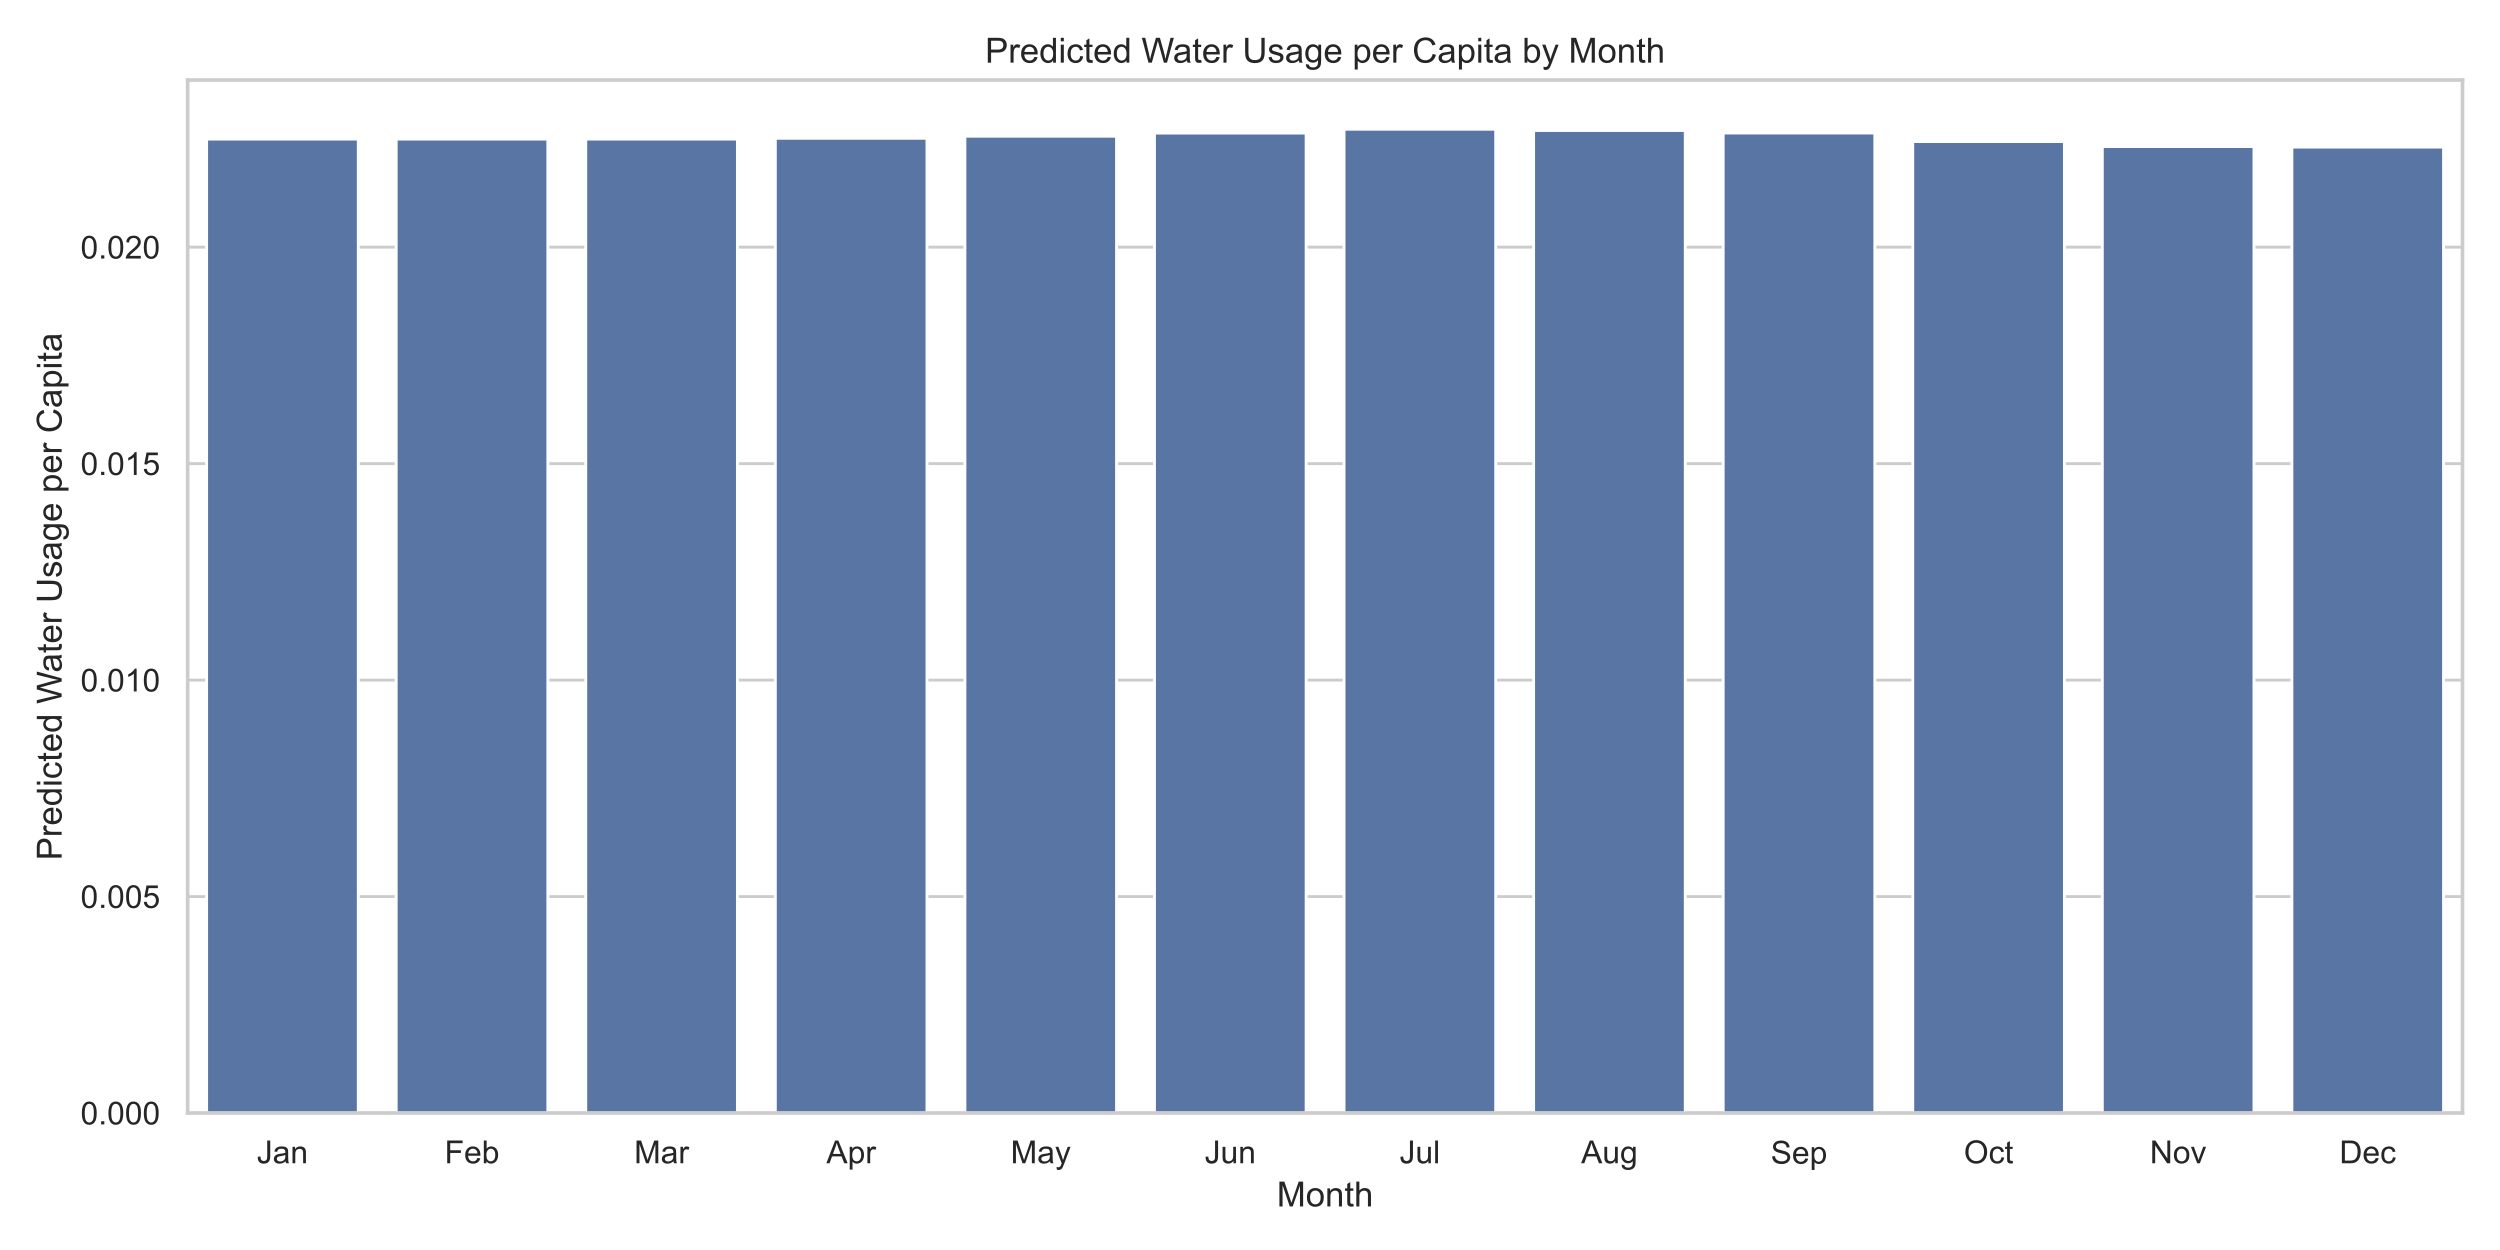
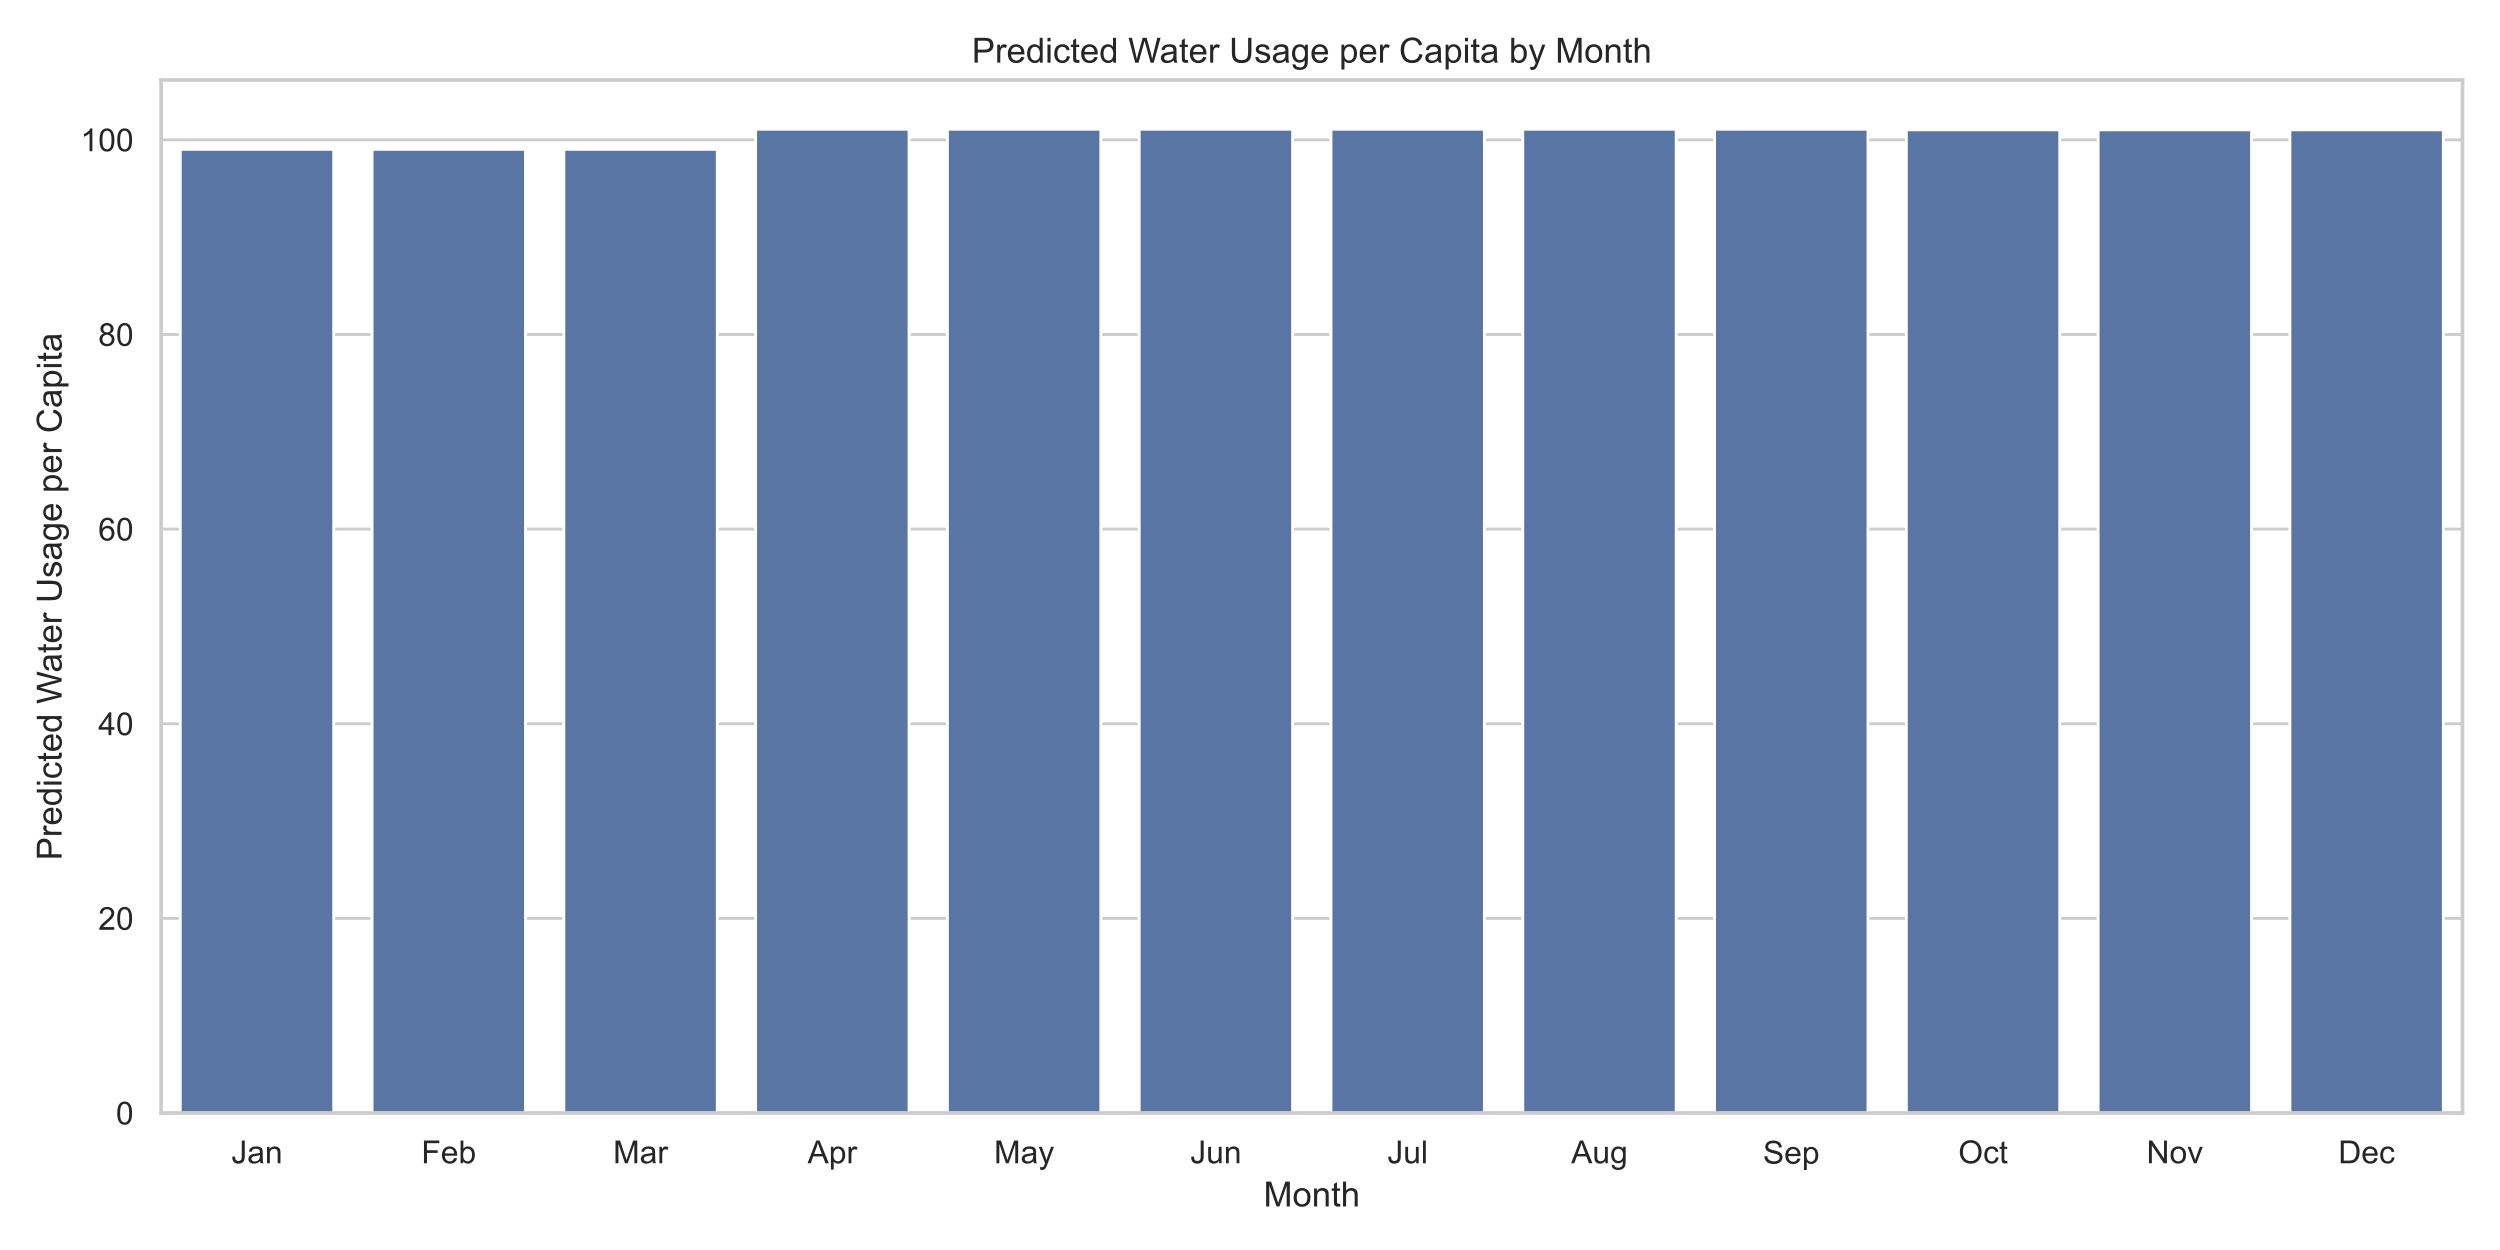
<svg xmlns="http://www.w3.org/2000/svg" xmlns:xlink="http://www.w3.org/1999/xlink" width="864pt" height="432pt" viewBox="0 0 864 432" version="1.1">
  <defs>
    <style type="text/css">*{stroke-linejoin: round; stroke-linecap: butt}</style>
  </defs>
  <g id="figure_1">
    <g id="patch_1">
      <path d="M 0 432  L 864 432  L 864 0  L 0 0  z " style="fill: #ffffff" />
    </g>
    <g id="axes_1">
      <g id="patch_2">
-         <path d="M 64.856 384.66  L 851.04 384.66  L 851.04 27.656  L 64.856 27.656  z " style="fill: #ffffff" />
+         <path d="M 55.676 384.66  L 851.04 384.66  L 851.04 27.656  L 55.676 27.656  z " style="fill: #ffffff" />
      </g>
      <g id="matplotlib.axis_1">
        <g id="xtick_1">
          <g id="text_1">
-             <g style="fill: #262626" transform="translate(88.74688 402.0336) scale(0.11 -0.11)">
+             <g style="fill: #262626" transform="translate(79.94938 402.0336) scale(0.11 -0.11)">
              <defs>
                <path id="ArialMT-4a" d="M 184 1300  L 731 1375  Q 753 850 928 656  Q 1103 463 1413 463  Q 1641 463 1806 567  Q 1972 672 2034 851  Q 2097 1031 2097 1425  L 2097 4581  L 2703 4581  L 2703 1459  Q 2703 884 2564 568  Q 2425 253 2123 87  Q 1822 -78 1416 -78  Q 813 -78 492 269  Q 172 616 184 1300  z " transform="scale(0.015625)" />
                <path id="ArialMT-61" d="M 2588 409  Q 2275 144 1986 34  Q 1697 -75 1366 -75  Q 819 -75 525 192  Q 231 459 231 875  Q 231 1119 342 1320  Q 453 1522 633 1644  Q 813 1766 1038 1828  Q 1203 1872 1538 1913  Q 2219 1994 2541 2106  Q 2544 2222 2544 2253  Q 2544 2597 2384 2738  Q 2169 2928 1744 2928  Q 1347 2928 1158 2789  Q 969 2650 878 2297  L 328 2372  Q 403 2725 575 2942  Q 747 3159 1072 3276  Q 1397 3394 1825 3394  Q 2250 3394 2515 3294  Q 2781 3194 2906 3042  Q 3031 2891 3081 2659  Q 3109 2516 3109 2141  L 3109 1391  Q 3109 606 3145 398  Q 3181 191 3288 0  L 2700 0  Q 2613 175 2588 409  z M 2541 1666  Q 2234 1541 1622 1453  Q 1275 1403 1131 1340  Q 988 1278 909 1158  Q 831 1038 831 891  Q 831 666 1001 516  Q 1172 366 1500 366  Q 1825 366 2078 508  Q 2331 650 2450 897  Q 2541 1088 2541 1459  L 2541 1666  z " transform="scale(0.015625)" />
                <path id="ArialMT-6e" d="M 422 0  L 422 3319  L 928 3319  L 928 2847  Q 1294 3394 1984 3394  Q 2284 3394 2536 3286  Q 2788 3178 2913 3003  Q 3038 2828 3088 2588  Q 3119 2431 3119 2041  L 3119 0  L 2556 0  L 2556 2019  Q 2556 2363 2490 2533  Q 2425 2703 2258 2804  Q 2091 2906 1866 2906  Q 1506 2906 1245 2678  Q 984 2450 984 1813  L 984 0  L 422 0  z " transform="scale(0.015625)" />
              </defs>
              <use xlink:href="#ArialMT-4a" />
              <use xlink:href="#ArialMT-61" x="50" />
              <use xlink:href="#ArialMT-6e" x="105.615" />
            </g>
          </g>
        </g>
        <g id="xtick_2">
          <g id="text_2">
-             <g style="fill: #262626" transform="translate(153.6529 402.0336) scale(0.11 -0.11)">
+             <g style="fill: #262626" transform="translate(145.6204 402.0336) scale(0.11 -0.11)">
              <defs>
                <path id="ArialMT-46" d="M 525 0  L 525 4581  L 3616 4581  L 3616 4041  L 1131 4041  L 1131 2622  L 3281 2622  L 3281 2081  L 1131 2081  L 1131 0  L 525 0  z " transform="scale(0.015625)" />
                <path id="ArialMT-65" d="M 2694 1069  L 3275 997  Q 3138 488 2766 206  Q 2394 -75 1816 -75  Q 1088 -75 661 373  Q 234 822 234 1631  Q 234 2469 665 2931  Q 1097 3394 1784 3394  Q 2450 3394 2872 2941  Q 3294 2488 3294 1666  Q 3294 1616 3291 1516  L 816 1516  Q 847 969 1125 678  Q 1403 388 1819 388  Q 2128 388 2347 550  Q 2566 713 2694 1069  z M 847 1978  L 2700 1978  Q 2663 2397 2488 2606  Q 2219 2931 1791 2931  Q 1403 2931 1139 2672  Q 875 2413 847 1978  z " transform="scale(0.015625)" />
                <path id="ArialMT-62" d="M 941 0  L 419 0  L 419 4581  L 981 4581  L 981 2947  Q 1338 3394 1891 3394  Q 2197 3394 2470 3270  Q 2744 3147 2920 2923  Q 3097 2700 3197 2384  Q 3297 2069 3297 1709  Q 3297 856 2875 390  Q 2453 -75 1863 -75  Q 1275 -75 941 416  L 941 0  z M 934 1684  Q 934 1088 1097 822  Q 1363 388 1816 388  Q 2184 388 2453 708  Q 2722 1028 2722 1663  Q 2722 2313 2464 2622  Q 2206 2931 1841 2931  Q 1472 2931 1203 2611  Q 934 2291 934 1684  z " transform="scale(0.015625)" />
              </defs>
              <use xlink:href="#ArialMT-46" />
              <use xlink:href="#ArialMT-65" x="61.084" />
              <use xlink:href="#ArialMT-62" x="116.699" />
            </g>
          </g>
        </g>
        <g id="xtick_3">
          <g id="text_3">
-             <g style="fill: #262626" transform="translate(219.1734 402.0336) scale(0.11 -0.11)">
+             <g style="fill: #262626" transform="translate(211.9059 402.0336) scale(0.11 -0.11)">
              <defs>
                <path id="ArialMT-4d" d="M 475 0  L 475 4581  L 1388 4581  L 2472 1338  Q 2622 884 2691 659  Q 2769 909 2934 1394  L 4031 4581  L 4847 4581  L 4847 0  L 4263 0  L 4263 3834  L 2931 0  L 2384 0  L 1059 3900  L 1059 0  L 475 0  z " transform="scale(0.015625)" />
                <path id="ArialMT-72" d="M 416 0  L 416 3319  L 922 3319  L 922 2816  Q 1116 3169 1280 3281  Q 1444 3394 1641 3394  Q 1925 3394 2219 3213  L 2025 2691  Q 1819 2813 1613 2813  Q 1428 2813 1281 2702  Q 1134 2591 1072 2394  Q 978 2094 978 1738  L 978 0  L 416 0  z " transform="scale(0.015625)" />
              </defs>
              <use xlink:href="#ArialMT-4d" />
              <use xlink:href="#ArialMT-61" x="83.301" />
              <use xlink:href="#ArialMT-72" x="138.916" />
            </g>
          </g>
        </g>
        <g id="xtick_4">
          <g id="text_4">
-             <g style="fill: #262626" transform="translate(285.6013 402.0336) scale(0.11 -0.11)">
+             <g style="fill: #262626" transform="translate(279.0988 402.0336) scale(0.11 -0.11)">
              <defs>
                <path id="ArialMT-41" d="M -9 0  L 1750 4581  L 2403 4581  L 4278 0  L 3588 0  L 3053 1388  L 1138 1388  L 634 0  L -9 0  z M 1313 1881  L 2866 1881  L 2388 3150  Q 2169 3728 2063 4100  Q 1975 3659 1816 3225  L 1313 1881  z " transform="scale(0.015625)" />
                <path id="ArialMT-70" d="M 422 -1272  L 422 3319  L 934 3319  L 934 2888  Q 1116 3141 1344 3267  Q 1572 3394 1897 3394  Q 2322 3394 2647 3175  Q 2972 2956 3137 2557  Q 3303 2159 3303 1684  Q 3303 1175 3120 767  Q 2938 359 2589 142  Q 2241 -75 1856 -75  Q 1575 -75 1351 44  Q 1128 163 984 344  L 984 -1272  L 422 -1272  z M 931 1641  Q 931 1000 1190 694  Q 1450 388 1819 388  Q 2194 388 2461 705  Q 2728 1022 2728 1688  Q 2728 2322 2467 2637  Q 2206 2953 1844 2953  Q 1484 2953 1207 2617  Q 931 2281 931 1641  z " transform="scale(0.015625)" />
              </defs>
              <use xlink:href="#ArialMT-41" />
              <use xlink:href="#ArialMT-70" x="66.699" />
              <use xlink:href="#ArialMT-72" x="122.314" />
            </g>
          </g>
        </g>
        <g id="xtick_5">
          <g id="text_5">
-             <g style="fill: #262626" transform="translate(349.2853 402.0336) scale(0.11 -0.11)">
+             <g style="fill: #262626" transform="translate(343.5478 402.0336) scale(0.11 -0.11)">
              <defs>
                <path id="ArialMT-79" d="M 397 -1278  L 334 -750  Q 519 -800 656 -800  Q 844 -800 956 -737  Q 1069 -675 1141 -563  Q 1194 -478 1313 -144  Q 1328 -97 1363 -6  L 103 3319  L 709 3319  L 1400 1397  Q 1534 1031 1641 628  Q 1738 1016 1872 1384  L 2581 3319  L 3144 3319  L 1881 -56  Q 1678 -603 1566 -809  Q 1416 -1088 1222 -1217  Q 1028 -1347 759 -1347  Q 597 -1347 397 -1278  z " transform="scale(0.015625)" />
              </defs>
              <use xlink:href="#ArialMT-4d" />
              <use xlink:href="#ArialMT-61" x="83.301" />
              <use xlink:href="#ArialMT-79" x="138.916" />
            </g>
          </g>
        </g>
        <g id="xtick_6">
          <g id="text_6">
-             <g style="fill: #262626" transform="translate(416.3234 402.0336) scale(0.11 -0.11)">
+             <g style="fill: #262626" transform="translate(411.3509 402.0336) scale(0.11 -0.11)">
              <defs>
                <path id="ArialMT-75" d="M 2597 0  L 2597 488  Q 2209 -75 1544 -75  Q 1250 -75 995 37  Q 741 150 617 320  Q 494 491 444 738  Q 409 903 409 1263  L 409 3319  L 972 3319  L 972 1478  Q 972 1038 1006 884  Q 1059 663 1231 536  Q 1403 409 1656 409  Q 1909 409 2131 539  Q 2353 669 2445 892  Q 2538 1116 2538 1541  L 2538 3319  L 3100 3319  L 3100 0  L 2597 0  z " transform="scale(0.015625)" />
              </defs>
              <use xlink:href="#ArialMT-4a" />
              <use xlink:href="#ArialMT-75" x="50" />
              <use xlink:href="#ArialMT-6e" x="105.615" />
            </g>
          </g>
        </g>
        <g id="xtick_7">
          <g id="text_7">
-             <g style="fill: #262626" transform="translate(483.6752 402.0336) scale(0.11 -0.11)">
+             <g style="fill: #262626" transform="translate(479.4677 402.0336) scale(0.11 -0.11)">
              <defs>
                <path id="ArialMT-6c" d="M 409 0  L 409 4581  L 972 4581  L 972 0  L 409 0  z " transform="scale(0.015625)" />
              </defs>
              <use xlink:href="#ArialMT-4a" />
              <use xlink:href="#ArialMT-75" x="50" />
              <use xlink:href="#ArialMT-6c" x="105.615" />
            </g>
          </g>
        </g>
        <g id="xtick_8">
          <g id="text_8">
-             <g style="fill: #262626" transform="translate(546.4354 402.0336) scale(0.11 -0.11)">
+             <g style="fill: #262626" transform="translate(542.9929 402.0336) scale(0.11 -0.11)">
              <defs>
                <path id="ArialMT-67" d="M 319 -275  L 866 -356  Q 900 -609 1056 -725  Q 1266 -881 1628 -881  Q 2019 -881 2231 -725  Q 2444 -569 2519 -288  Q 2563 -116 2559 434  Q 2191 0 1641 0  Q 956 0 581 494  Q 206 988 206 1678  Q 206 2153 378 2554  Q 550 2956 876 3175  Q 1203 3394 1644 3394  Q 2231 3394 2613 2919  L 2613 3319  L 3131 3319  L 3131 450  Q 3131 -325 2973 -648  Q 2816 -972 2473 -1159  Q 2131 -1347 1631 -1347  Q 1038 -1347 672 -1080  Q 306 -813 319 -275  z M 784 1719  Q 784 1066 1043 766  Q 1303 466 1694 466  Q 2081 466 2343 764  Q 2606 1063 2606 1700  Q 2606 2309 2336 2618  Q 2066 2928 1684 2928  Q 1309 2928 1046 2623  Q 784 2319 784 1719  z " transform="scale(0.015625)" />
              </defs>
              <use xlink:href="#ArialMT-41" />
              <use xlink:href="#ArialMT-75" x="66.699" />
              <use xlink:href="#ArialMT-67" x="122.314" />
            </g>
          </g>
        </g>
        <g id="xtick_9">
          <g id="text_9">
-             <g style="fill: #262626" transform="translate(611.9507 402.1677) scale(0.11 -0.11)">
+             <g style="fill: #262626" transform="translate(609.2732 402.1677) scale(0.11 -0.11)">
              <defs>
                <path id="ArialMT-53" d="M 288 1472  L 859 1522  Q 900 1178 1048 958  Q 1197 738 1509 602  Q 1822 466 2213 466  Q 2559 466 2825 569  Q 3091 672 3220 851  Q 3350 1031 3350 1244  Q 3350 1459 3225 1620  Q 3100 1781 2813 1891  Q 2628 1963 1997 2114  Q 1366 2266 1113 2400  Q 784 2572 623 2826  Q 463 3081 463 3397  Q 463 3744 659 4045  Q 856 4347 1234 4503  Q 1613 4659 2075 4659  Q 2584 4659 2973 4495  Q 3363 4331 3572 4012  Q 3781 3694 3797 3291  L 3216 3247  Q 3169 3681 2898 3903  Q 2628 4125 2100 4125  Q 1550 4125 1298 3923  Q 1047 3722 1047 3438  Q 1047 3191 1225 3031  Q 1400 2872 2139 2705  Q 2878 2538 3153 2413  Q 3553 2228 3743 1945  Q 3934 1663 3934 1294  Q 3934 928 3725 604  Q 3516 281 3123 101  Q 2731 -78 2241 -78  Q 1619 -78 1198 103  Q 778 284 539 648  Q 300 1013 288 1472  z " transform="scale(0.015625)" />
              </defs>
              <use xlink:href="#ArialMT-53" />
              <use xlink:href="#ArialMT-65" x="66.699" />
              <use xlink:href="#ArialMT-70" x="122.314" />
            </g>
          </g>
        </g>
        <g id="xtick_10">
          <g id="text_10">
-             <g style="fill: #262626" transform="translate(678.6958 402.0336) scale(0.11 -0.11)">
+             <g style="fill: #262626" transform="translate(676.7833 402.0336) scale(0.11 -0.11)">
              <defs>
                <path id="ArialMT-4f" d="M 309 2231  Q 309 3372 921 4017  Q 1534 4663 2503 4663  Q 3138 4663 3647 4359  Q 4156 4056 4423 3514  Q 4691 2972 4691 2284  Q 4691 1588 4409 1038  Q 4128 488 3612 205  Q 3097 -78 2500 -78  Q 1853 -78 1343 234  Q 834 547 571 1087  Q 309 1628 309 2231  z M 934 2222  Q 934 1394 1379 917  Q 1825 441 2497 441  Q 3181 441 3623 922  Q 4066 1403 4066 2288  Q 4066 2847 3877 3264  Q 3688 3681 3323 3911  Q 2959 4141 2506 4141  Q 1863 4141 1398 3698  Q 934 3256 934 2222  z " transform="scale(0.015625)" />
                <path id="ArialMT-63" d="M 2588 1216  L 3141 1144  Q 3050 572 2676 248  Q 2303 -75 1759 -75  Q 1078 -75 664 370  Q 250 816 250 1647  Q 250 2184 428 2587  Q 606 2991 970 3192  Q 1334 3394 1763 3394  Q 2303 3394 2647 3120  Q 2991 2847 3088 2344  L 2541 2259  Q 2463 2594 2264 2762  Q 2066 2931 1784 2931  Q 1359 2931 1093 2626  Q 828 2322 828 1663  Q 828 994 1084 691  Q 1341 388 1753 388  Q 2084 388 2306 591  Q 2528 794 2588 1216  z " transform="scale(0.015625)" />
                <path id="ArialMT-74" d="M 1650 503  L 1731 6  Q 1494 -44 1306 -44  Q 1000 -44 831 53  Q 663 150 594 308  Q 525 466 525 972  L 525 2881  L 113 2881  L 113 3319  L 525 3319  L 525 4141  L 1084 4478  L 1084 3319  L 1650 3319  L 1650 2881  L 1084 2881  L 1084 941  Q 1084 700 1114 631  Q 1144 563 1211 522  Q 1278 481 1403 481  Q 1497 481 1650 503  z " transform="scale(0.015625)" />
              </defs>
              <use xlink:href="#ArialMT-4f" />
              <use xlink:href="#ArialMT-63" x="77.783" />
              <use xlink:href="#ArialMT-74" x="127.783" />
            </g>
          </g>
        </g>
        <g id="xtick_11">
          <g id="text_11">
-             <g style="fill: #262626" transform="translate(742.9865 402.0336) scale(0.11 -0.11)">
+             <g style="fill: #262626" transform="translate(741.839 402.0336) scale(0.11 -0.11)">
              <defs>
                <path id="ArialMT-4e" d="M 488 0  L 488 4581  L 1109 4581  L 3516 984  L 3516 4581  L 4097 4581  L 4097 0  L 3475 0  L 1069 3600  L 1069 0  L 488 0  z " transform="scale(0.015625)" />
                <path id="ArialMT-6f" d="M 213 1659  Q 213 2581 725 3025  Q 1153 3394 1769 3394  Q 2453 3394 2887 2945  Q 3322 2497 3322 1706  Q 3322 1066 3130 698  Q 2938 331 2570 128  Q 2203 -75 1769 -75  Q 1072 -75 642 372  Q 213 819 213 1659  z M 791 1659  Q 791 1022 1069 705  Q 1347 388 1769 388  Q 2188 388 2466 706  Q 2744 1025 2744 1678  Q 2744 2294 2464 2611  Q 2184 2928 1769 2928  Q 1347 2928 1069 2612  Q 791 2297 791 1659  z " transform="scale(0.015625)" />
                <path id="ArialMT-76" d="M 1344 0  L 81 3319  L 675 3319  L 1388 1331  Q 1503 1009 1600 663  Q 1675 925 1809 1294  L 2547 3319  L 3125 3319  L 1869 0  L 1344 0  z " transform="scale(0.015625)" />
              </defs>
              <use xlink:href="#ArialMT-4e" />
              <use xlink:href="#ArialMT-6f" x="72.217" />
              <use xlink:href="#ArialMT-76" x="127.832" />
            </g>
          </g>
        </g>
        <g id="xtick_12">
          <g id="text_12">
-             <g style="fill: #262626" transform="translate(808.5018 402.0336) scale(0.11 -0.11)">
+             <g style="fill: #262626" transform="translate(808.1193 402.0336) scale(0.11 -0.11)">
              <defs>
                <path id="ArialMT-44" d="M 494 0  L 494 4581  L 2072 4581  Q 2606 4581 2888 4516  Q 3281 4425 3559 4188  Q 3922 3881 4101 3404  Q 4281 2928 4281 2316  Q 4281 1794 4159 1391  Q 4038 988 3847 723  Q 3656 459 3429 307  Q 3203 156 2883 78  Q 2563 0 2147 0  L 494 0  z M 1100 541  L 2078 541  Q 2531 541 2789 625  Q 3047 709 3200 863  Q 3416 1078 3536 1442  Q 3656 1806 3656 2325  Q 3656 3044 3420 3430  Q 3184 3816 2847 3947  Q 2603 4041 2063 4041  L 1100 4041  L 1100 541  z " transform="scale(0.015625)" />
              </defs>
              <use xlink:href="#ArialMT-44" />
              <use xlink:href="#ArialMT-65" x="72.217" />
              <use xlink:href="#ArialMT-63" x="127.832" />
            </g>
          </g>
        </g>
        <g id="text_13">
-           <g style="fill: #262626" transform="translate(441.2738 416.9433) scale(0.12 -0.12)">
+           <g style="fill: #262626" transform="translate(436.6837 416.9433) scale(0.12 -0.12)">
            <defs>
              <path id="ArialMT-68" d="M 422 0  L 422 4581  L 984 4581  L 984 2938  Q 1378 3394 1978 3394  Q 2347 3394 2619 3248  Q 2891 3103 3008 2847  Q 3125 2591 3125 2103  L 3125 0  L 2563 0  L 2563 2103  Q 2563 2525 2380 2717  Q 2197 2909 1863 2909  Q 1613 2909 1392 2779  Q 1172 2650 1078 2428  Q 984 2206 984 1816  L 984 0  L 422 0  z " transform="scale(0.015625)" />
            </defs>
            <use xlink:href="#ArialMT-4d" />
            <use xlink:href="#ArialMT-6f" x="83.301" />
            <use xlink:href="#ArialMT-6e" x="138.916" />
            <use xlink:href="#ArialMT-74" x="194.531" />
            <use xlink:href="#ArialMT-68" x="222.314" />
          </g>
        </g>
      </g>
      <g id="matplotlib.axis_2">
        <g id="ytick_1">
          <g id="line2d_1">
-             <path d="M 64.856 384.66  L 851.04 384.66  " clip-path="url(#p61a63dcf85)" style="fill: none; stroke: #cccccc; stroke-linecap: round" />
+             <path d="M 55.676 384.66  L 851.04 384.66  " clip-path="url(#p3246410614)" style="fill: none; stroke: #cccccc; stroke-linecap: round" />
          </g>
          <g id="text_14">
-             <g style="fill: #262626" transform="translate(27.83219 388.5968) scale(0.11 -0.11)">
+             <g style="fill: #262626" transform="translate(40.05922 388.5968) scale(0.11 -0.11)">
              <defs>
                <path id="ArialMT-30" d="M 266 2259  Q 266 3072 433 3567  Q 600 4063 929 4331  Q 1259 4600 1759 4600  Q 2128 4600 2406 4451  Q 2684 4303 2865 4023  Q 3047 3744 3150 3342  Q 3253 2941 3253 2259  Q 3253 1453 3087 958  Q 2922 463 2592 192  Q 2263 -78 1759 -78  Q 1097 -78 719 397  Q 266 969 266 2259  z M 844 2259  Q 844 1131 1108 757  Q 1372 384 1759 384  Q 2147 384 2411 759  Q 2675 1134 2675 2259  Q 2675 3391 2411 3762  Q 2147 4134 1753 4134  Q 1366 4134 1134 3806  Q 844 3388 844 2259  z " transform="scale(0.015625)" />
-                 <path id="ArialMT-2e" d="M 581 0  L 581 641  L 1222 641  L 1222 0  L 581 0  z " transform="scale(0.015625)" />
              </defs>
              <use xlink:href="#ArialMT-30" />
-               <use xlink:href="#ArialMT-2e" x="55.615" />
-               <use xlink:href="#ArialMT-30" x="83.398" />
-               <use xlink:href="#ArialMT-30" x="139.014" />
-               <use xlink:href="#ArialMT-30" x="194.629" />
            </g>
          </g>
        </g>
        <g id="ytick_2">
          <g id="line2d_2">
-             <path d="M 64.856 309.848  L 851.04 309.848  " clip-path="url(#p61a63dcf85)" style="fill: none; stroke: #cccccc; stroke-linecap: round" />
+             <path d="M 55.676 317.394  L 851.04 317.394  " clip-path="url(#p3246410614)" style="fill: none; stroke: #cccccc; stroke-linecap: round" />
          </g>
          <g id="text_15">
-             <g style="fill: #262626" transform="translate(27.83219 313.7851) scale(0.11 -0.11)">
-               <defs>
-                 <path id="ArialMT-35" d="M 266 1200  L 856 1250  Q 922 819 1161 601  Q 1400 384 1738 384  Q 2144 384 2425 690  Q 2706 997 2706 1503  Q 2706 1984 2436 2262  Q 2166 2541 1728 2541  Q 1456 2541 1237 2417  Q 1019 2294 894 2097  L 366 2166  L 809 4519  L 3088 4519  L 3088 3981  L 1259 3981  L 1013 2750  Q 1425 3038 1878 3038  Q 2478 3038 2890 2622  Q 3303 2206 3303 1553  Q 3303 931 2941 478  Q 2500 -78 1738 -78  Q 1113 -78 717 272  Q 322 622 266 1200  z " transform="scale(0.015625)" />
-               </defs>
-               <use xlink:href="#ArialMT-30" />
-               <use xlink:href="#ArialMT-2e" x="55.615" />
-               <use xlink:href="#ArialMT-30" x="83.398" />
-               <use xlink:href="#ArialMT-30" x="139.014" />
-               <use xlink:href="#ArialMT-35" x="194.629" />
+             <g style="fill: #262626" transform="translate(33.94219 321.3312) scale(0.11 -0.11)">
+               <defs>
+                 <path id="ArialMT-32" d="M 3222 541  L 3222 0  L 194 0  Q 188 203 259 391  Q 375 700 629 1000  Q 884 1300 1366 1694  Q 2113 2306 2375 2664  Q 2638 3022 2638 3341  Q 2638 3675 2398 3904  Q 2159 4134 1775 4134  Q 1369 4134 1125 3890  Q 881 3647 878 3216  L 300 3275  Q 359 3922 746 4261  Q 1134 4600 1788 4600  Q 2447 4600 2831 4234  Q 3216 3869 3216 3328  Q 3216 3053 3103 2787  Q 2991 2522 2730 2228  Q 2469 1934 1863 1422  Q 1356 997 1212 845  Q 1069 694 975 541  L 3222 541  z " transform="scale(0.015625)" />
+               </defs>
+               <use xlink:href="#ArialMT-32" />
+               <use xlink:href="#ArialMT-30" x="55.615" />
            </g>
          </g>
        </g>
        <g id="ytick_3">
          <g id="line2d_3">
-             <path d="M 64.856 235.037  L 851.04 235.037  " clip-path="url(#p61a63dcf85)" style="fill: none; stroke: #cccccc; stroke-linecap: round" />
+             <path d="M 55.676 250.129  L 851.04 250.129  " clip-path="url(#p3246410614)" style="fill: none; stroke: #cccccc; stroke-linecap: round" />
          </g>
          <g id="text_16">
-             <g style="fill: #262626" transform="translate(27.83219 238.9733) scale(0.11 -0.11)">
-               <defs>
-                 <path id="ArialMT-31" d="M 2384 0  L 1822 0  L 1822 3584  Q 1619 3391 1289 3197  Q 959 3003 697 2906  L 697 3450  Q 1169 3672 1522 3987  Q 1875 4303 2022 4600  L 2384 4600  L 2384 0  z " transform="scale(0.015625)" />
-               </defs>
-               <use xlink:href="#ArialMT-30" />
-               <use xlink:href="#ArialMT-2e" x="55.615" />
-               <use xlink:href="#ArialMT-30" x="83.398" />
-               <use xlink:href="#ArialMT-31" x="139.014" />
-               <use xlink:href="#ArialMT-30" x="194.629" />
+             <g style="fill: #262626" transform="translate(33.94219 254.0656) scale(0.11 -0.11)">
+               <defs>
+                 <path id="ArialMT-34" d="M 2069 0  L 2069 1097  L 81 1097  L 81 1613  L 2172 4581  L 2631 4581  L 2631 1613  L 3250 1613  L 3250 1097  L 2631 1097  L 2631 0  L 2069 0  z M 2069 1613  L 2069 3678  L 634 1613  L 2069 1613  z " transform="scale(0.015625)" />
+               </defs>
+               <use xlink:href="#ArialMT-34" />
+               <use xlink:href="#ArialMT-30" x="55.615" />
            </g>
          </g>
        </g>
        <g id="ytick_4">
          <g id="line2d_4">
-             <path d="M 64.856 160.225  L 851.04 160.225  " clip-path="url(#p61a63dcf85)" style="fill: none; stroke: #cccccc; stroke-linecap: round" />
+             <path d="M 55.676 182.863  L 851.04 182.863  " clip-path="url(#p3246410614)" style="fill: none; stroke: #cccccc; stroke-linecap: round" />
          </g>
          <g id="text_17">
-             <g style="fill: #262626" transform="translate(27.83219 164.1616) scale(0.11 -0.11)">
-               <use xlink:href="#ArialMT-30" />
-               <use xlink:href="#ArialMT-2e" x="55.615" />
-               <use xlink:href="#ArialMT-30" x="83.398" />
-               <use xlink:href="#ArialMT-31" x="139.014" />
-               <use xlink:href="#ArialMT-35" x="194.629" />
+             <g style="fill: #262626" transform="translate(33.94219 186.8001) scale(0.11 -0.11)">
+               <defs>
+                 <path id="ArialMT-36" d="M 3184 3459  L 2625 3416  Q 2550 3747 2413 3897  Q 2184 4138 1850 4138  Q 1581 4138 1378 3988  Q 1113 3794 959 3422  Q 806 3050 800 2363  Q 1003 2672 1297 2822  Q 1591 2972 1913 2972  Q 2475 2972 2870 2558  Q 3266 2144 3266 1488  Q 3266 1056 3080 686  Q 2894 316 2569 119  Q 2244 -78 1831 -78  Q 1128 -78 684 439  Q 241 956 241 2144  Q 241 3472 731 4075  Q 1159 4600 1884 4600  Q 2425 4600 2770 4297  Q 3116 3994 3184 3459  z M 888 1484  Q 888 1194 1011 928  Q 1134 663 1356 523  Q 1578 384 1822 384  Q 2178 384 2434 671  Q 2691 959 2691 1453  Q 2691 1928 2437 2201  Q 2184 2475 1800 2475  Q 1419 2475 1153 2201  Q 888 1928 888 1484  z " transform="scale(0.015625)" />
+               </defs>
+               <use xlink:href="#ArialMT-36" />
+               <use xlink:href="#ArialMT-30" x="55.615" />
            </g>
          </g>
        </g>
        <g id="ytick_5">
          <g id="line2d_5">
-             <path d="M 64.856 85.413  L 851.04 85.413  " clip-path="url(#p61a63dcf85)" style="fill: none; stroke: #cccccc; stroke-linecap: round" />
+             <path d="M 55.676 115.598  L 851.04 115.598  " clip-path="url(#p3246410614)" style="fill: none; stroke: #cccccc; stroke-linecap: round" />
          </g>
          <g id="text_18">
-             <g style="fill: #262626" transform="translate(27.83219 89.3499) scale(0.11 -0.11)">
-               <defs>
-                 <path id="ArialMT-32" d="M 3222 541  L 3222 0  L 194 0  Q 188 203 259 391  Q 375 700 629 1000  Q 884 1300 1366 1694  Q 2113 2306 2375 2664  Q 2638 3022 2638 3341  Q 2638 3675 2398 3904  Q 2159 4134 1775 4134  Q 1369 4134 1125 3890  Q 881 3647 878 3216  L 300 3275  Q 359 3922 746 4261  Q 1134 4600 1788 4600  Q 2447 4600 2831 4234  Q 3216 3869 3216 3328  Q 3216 3053 3103 2787  Q 2991 2522 2730 2228  Q 2469 1934 1863 1422  Q 1356 997 1212 845  Q 1069 694 975 541  L 3222 541  z " transform="scale(0.015625)" />
-               </defs>
-               <use xlink:href="#ArialMT-30" />
-               <use xlink:href="#ArialMT-2e" x="55.615" />
-               <use xlink:href="#ArialMT-30" x="83.398" />
-               <use xlink:href="#ArialMT-32" x="139.014" />
-               <use xlink:href="#ArialMT-30" x="194.629" />
-             </g>
-           </g>
-         </g>
-         <g id="text_19">
-           <g style="fill: #262626" transform="translate(21.30656 297.3047) rotate(-90) scale(0.12 -0.12)">
+             <g style="fill: #262626" transform="translate(33.94219 119.5345) scale(0.11 -0.11)">
+               <defs>
+                 <path id="ArialMT-38" d="M 1131 2484  Q 781 2613 612 2850  Q 444 3088 444 3419  Q 444 3919 803 4259  Q 1163 4600 1759 4600  Q 2359 4600 2725 4251  Q 3091 3903 3091 3403  Q 3091 3084 2923 2848  Q 2756 2613 2416 2484  Q 2838 2347 3058 2040  Q 3278 1734 3278 1309  Q 3278 722 2862 322  Q 2447 -78 1769 -78  Q 1091 -78 675 323  Q 259 725 259 1325  Q 259 1772 486 2073  Q 713 2375 1131 2484  z M 1019 3438  Q 1019 3113 1228 2906  Q 1438 2700 1772 2700  Q 2097 2700 2305 2904  Q 2513 3109 2513 3406  Q 2513 3716 2298 3927  Q 2084 4138 1766 4138  Q 1444 4138 1231 3931  Q 1019 3725 1019 3438  z M 838 1322  Q 838 1081 952 856  Q 1066 631 1291 507  Q 1516 384 1775 384  Q 2178 384 2440 643  Q 2703 903 2703 1303  Q 2703 1709 2433 1975  Q 2163 2241 1756 2241  Q 1359 2241 1098 1978  Q 838 1716 838 1322  z " transform="scale(0.015625)" />
+               </defs>
+               <use xlink:href="#ArialMT-38" />
+               <use xlink:href="#ArialMT-30" x="55.615" />
+             </g>
+           </g>
+         </g>
+         <g id="ytick_6">
+           <g id="line2d_6">
+             <path d="M 55.676 48.332  L 851.04 48.332  " clip-path="url(#p3246410614)" style="fill: none; stroke: #cccccc; stroke-linecap: round" />
+           </g>
+           <g id="text_19">
+             <g style="fill: #262626" transform="translate(27.82516 52.2689) scale(0.11 -0.11)">
+               <defs>
+                 <path id="ArialMT-31" d="M 2384 0  L 1822 0  L 1822 3584  Q 1619 3391 1289 3197  Q 959 3003 697 2906  L 697 3450  Q 1169 3672 1522 3987  Q 1875 4303 2022 4600  L 2384 4600  L 2384 0  z " transform="scale(0.015625)" />
+               </defs>
+               <use xlink:href="#ArialMT-31" />
+               <use xlink:href="#ArialMT-30" x="55.615" />
+               <use xlink:href="#ArialMT-30" x="111.23" />
+             </g>
+           </g>
+         </g>
+         <g id="text_20">
+           <g style="fill: #262626" transform="translate(21.29953 297.3047) rotate(-90) scale(0.12 -0.12)">
            <defs>
              <path id="ArialMT-50" d="M 494 0  L 494 4581  L 2222 4581  Q 2678 4581 2919 4538  Q 3256 4481 3484 4323  Q 3713 4166 3852 3881  Q 3991 3597 3991 3256  Q 3991 2672 3619 2267  Q 3247 1863 2275 1863  L 1100 1863  L 1100 0  L 494 0  z M 1100 2403  L 2284 2403  Q 2872 2403 3119 2622  Q 3366 2841 3366 3238  Q 3366 3525 3220 3729  Q 3075 3934 2838 4000  Q 2684 4041 2272 4041  L 1100 4041  L 1100 2403  z " transform="scale(0.015625)" />
              <path id="ArialMT-64" d="M 2575 0  L 2575 419  Q 2259 -75 1647 -75  Q 1250 -75 917 144  Q 584 363 401 755  Q 219 1147 219 1656  Q 219 2153 384 2558  Q 550 2963 881 3178  Q 1213 3394 1622 3394  Q 1922 3394 2156 3267  Q 2391 3141 2538 2938  L 2538 4581  L 3097 4581  L 3097 0  L 2575 0  z M 797 1656  Q 797 1019 1065 703  Q 1334 388 1700 388  Q 2069 388 2326 689  Q 2584 991 2584 1609  Q 2584 2291 2321 2609  Q 2059 2928 1675 2928  Q 1300 2928 1048 2622  Q 797 2316 797 1656  z " transform="scale(0.015625)" />
              <path id="ArialMT-69" d="M 425 3934  L 425 4581  L 988 4581  L 988 3934  L 425 3934  z M 425 0  L 425 3319  L 988 3319  L 988 0  L 425 0  z " transform="scale(0.015625)" />
              <path id="ArialMT-20" transform="scale(0.015625)" />
              <path id="ArialMT-57" d="M 1294 0  L 78 4581  L 700 4581  L 1397 1578  Q 1509 1106 1591 641  Q 1766 1375 1797 1488  L 2669 4581  L 3400 4581  L 4056 2263  Q 4303 1400 4413 641  Q 4500 1075 4641 1638  L 5359 4581  L 5969 4581  L 4713 0  L 4128 0  L 3163 3491  Q 3041 3928 3019 4028  Q 2947 3713 2884 3491  L 1913 0  L 1294 0  z " transform="scale(0.015625)" />
              <path id="ArialMT-55" d="M 3500 4581  L 4106 4581  L 4106 1934  Q 4106 1244 3950 837  Q 3794 431 3386 176  Q 2978 -78 2316 -78  Q 1672 -78 1262 144  Q 853 366 678 786  Q 503 1206 503 1934  L 503 4581  L 1109 4581  L 1109 1938  Q 1109 1341 1220 1058  Q 1331 775 1601 622  Q 1872 469 2263 469  Q 2931 469 3215 772  Q 3500 1075 3500 1938  L 3500 4581  z " transform="scale(0.015625)" />
              <path id="ArialMT-73" d="M 197 991  L 753 1078  Q 800 744 1014 566  Q 1228 388 1613 388  Q 2000 388 2187 545  Q 2375 703 2375 916  Q 2375 1106 2209 1216  Q 2094 1291 1634 1406  Q 1016 1563 777 1677  Q 538 1791 414 1992  Q 291 2194 291 2438  Q 291 2659 392 2848  Q 494 3038 669 3163  Q 800 3259 1026 3326  Q 1253 3394 1513 3394  Q 1903 3394 2198 3281  Q 2494 3169 2634 2976  Q 2775 2784 2828 2463  L 2278 2388  Q 2241 2644 2061 2787  Q 1881 2931 1553 2931  Q 1166 2931 1000 2803  Q 834 2675 834 2503  Q 834 2394 903 2306  Q 972 2216 1119 2156  Q 1203 2125 1616 2013  Q 2213 1853 2448 1751  Q 2684 1650 2818 1456  Q 2953 1263 2953 975  Q 2953 694 2789 445  Q 2625 197 2315 61  Q 2006 -75 1616 -75  Q 969 -75 630 194  Q 291 463 197 991  z " transform="scale(0.015625)" />
              <path id="ArialMT-43" d="M 3763 1606  L 4369 1453  Q 4178 706 3683 314  Q 3188 -78 2472 -78  Q 1731 -78 1267 223  Q 803 525 561 1097  Q 319 1669 319 2325  Q 319 3041 592 3573  Q 866 4106 1370 4382  Q 1875 4659 2481 4659  Q 3169 4659 3637 4309  Q 4106 3959 4291 3325  L 3694 3184  Q 3534 3684 3231 3912  Q 2928 4141 2469 4141  Q 1941 4141 1586 3887  Q 1231 3634 1087 3207  Q 944 2781 944 2328  Q 944 1744 1114 1308  Q 1284 872 1643 656  Q 2003 441 2422 441  Q 2931 441 3284 734  Q 3638 1028 3763 1606  z " transform="scale(0.015625)" />
            </defs>
            <use xlink:href="#ArialMT-50" />
            <use xlink:href="#ArialMT-72" x="66.699" />
            <use xlink:href="#ArialMT-65" x="100" />
            <use xlink:href="#ArialMT-64" x="155.615" />
            <use xlink:href="#ArialMT-69" x="211.23" />
            <use xlink:href="#ArialMT-63" x="233.447" />
            <use xlink:href="#ArialMT-74" x="283.447" />
            <use xlink:href="#ArialMT-65" x="311.23" />
            <use xlink:href="#ArialMT-64" x="366.846" />
            <use xlink:href="#ArialMT-20" x="422.461" />
            <use xlink:href="#ArialMT-57" x="450.244" />
            <use xlink:href="#ArialMT-61" x="540.879" />
            <use xlink:href="#ArialMT-74" x="596.494" />
            <use xlink:href="#ArialMT-65" x="624.277" />
            <use xlink:href="#ArialMT-72" x="679.893" />
            <use xlink:href="#ArialMT-20" x="713.193" />
            <use xlink:href="#ArialMT-55" x="740.977" />
            <use xlink:href="#ArialMT-73" x="813.193" />
            <use xlink:href="#ArialMT-61" x="863.193" />
            <use xlink:href="#ArialMT-67" x="918.809" />
            <use xlink:href="#ArialMT-65" x="974.424" />
            <use xlink:href="#ArialMT-20" x="1030.039" />
            <use xlink:href="#ArialMT-70" x="1057.822" />
            <use xlink:href="#ArialMT-65" x="1113.438" />
            <use xlink:href="#ArialMT-72" x="1169.053" />
            <use xlink:href="#ArialMT-20" x="1202.354" />
            <use xlink:href="#ArialMT-43" x="1230.137" />
            <use xlink:href="#ArialMT-61" x="1302.354" />
            <use xlink:href="#ArialMT-70" x="1357.969" />
            <use xlink:href="#ArialMT-69" x="1413.584" />
            <use xlink:href="#ArialMT-74" x="1435.801" />
            <use xlink:href="#ArialMT-61" x="1463.584" />
          </g>
        </g>
      </g>
      <g id="patch_3">
-         <path d="M 71.408 384.66  L 123.82 384.66  L 123.82 48.062  L 71.408 48.062  z " clip-path="url(#p61a63dcf85)" style="fill: #5875a4; stroke: #ffffff; stroke-linejoin: miter" />
+         <path d="M 62.304 384.66  L 115.329 384.66  L 115.329 51.619  L 62.304 51.619  z " clip-path="url(#p3246410614)" style="fill: #5875a4; stroke: #ffffff; stroke-linejoin: miter" />
      </g>
      <g id="patch_4">
-         <path d="M 136.923 384.66  L 189.335 384.66  L 189.335 48.062  L 136.923 48.062  z " clip-path="url(#p61a63dcf85)" style="fill: #5875a4; stroke: #ffffff; stroke-linejoin: miter" />
+         <path d="M 128.585 384.66  L 181.609 384.66  L 181.609 51.619  L 128.585 51.619  z " clip-path="url(#p3246410614)" style="fill: #5875a4; stroke: #ffffff; stroke-linejoin: miter" />
      </g>
      <g id="patch_5">
-         <path d="M 202.438 384.66  L 254.851 384.66  L 254.851 48.062  L 202.438 48.062  z " clip-path="url(#p61a63dcf85)" style="fill: #5875a4; stroke: #ffffff; stroke-linejoin: miter" />
+         <path d="M 194.865 384.66  L 247.889 384.66  L 247.889 51.619  L 194.865 51.619  z " clip-path="url(#p3246410614)" style="fill: #5875a4; stroke: #ffffff; stroke-linejoin: miter" />
      </g>
      <g id="patch_6">
-         <path d="M 267.954 384.66  L 320.366 384.66  L 320.366 47.801  L 267.954 47.801  z " clip-path="url(#p61a63dcf85)" style="fill: #5875a4; stroke: #ffffff; stroke-linejoin: miter" />
+         <path d="M 261.145 384.66  L 314.169 384.66  L 314.169 44.658  L 261.145 44.658  z " clip-path="url(#p3246410614)" style="fill: #5875a4; stroke: #ffffff; stroke-linejoin: miter" />
      </g>
      <g id="patch_7">
-         <path d="M 333.469 384.66  L 385.881 384.66  L 385.881 47.081  L 333.469 47.081  z " clip-path="url(#p61a63dcf85)" style="fill: #5875a4; stroke: #ffffff; stroke-linejoin: miter" />
+         <path d="M 327.426 384.66  L 380.45 384.66  L 380.45 44.657  L 327.426 44.657  z " clip-path="url(#p3246410614)" style="fill: #5875a4; stroke: #ffffff; stroke-linejoin: miter" />
      </g>
      <g id="patch_8">
-         <path d="M 398.984 384.66  L 451.397 384.66  L 451.397 45.984  L 398.984 45.984  z " clip-path="url(#p61a63dcf85)" style="fill: #5875a4; stroke: #ffffff; stroke-linejoin: miter" />
+         <path d="M 393.706 384.66  L 446.73 384.66  L 446.73 44.657  L 393.706 44.657  z " clip-path="url(#p3246410614)" style="fill: #5875a4; stroke: #ffffff; stroke-linejoin: miter" />
      </g>
      <g id="patch_9">
-         <path d="M 464.5 384.66  L 516.912 384.66  L 516.912 44.656  L 464.5 44.656  z " clip-path="url(#p61a63dcf85)" style="fill: #5875a4; stroke: #ffffff; stroke-linejoin: miter" />
+         <path d="M 459.986 384.66  L 513.01 384.66  L 513.01 44.657  L 459.986 44.657  z " clip-path="url(#p3246410614)" style="fill: #5875a4; stroke: #ffffff; stroke-linejoin: miter" />
      </g>
      <g id="patch_10">
-         <path d="M 530.015 384.66  L 582.427 384.66  L 582.427 45.09  L 530.015 45.09  z " clip-path="url(#p61a63dcf85)" style="fill: #5875a4; stroke: #ffffff; stroke-linejoin: miter" />
+         <path d="M 526.266 384.66  L 579.291 384.66  L 579.291 44.656  L 526.266 44.656  z " clip-path="url(#p3246410614)" style="fill: #5875a4; stroke: #ffffff; stroke-linejoin: miter" />
      </g>
      <g id="patch_11">
-         <path d="M 595.53 384.66  L 647.943 384.66  L 647.943 45.973  L 595.53 45.973  z " clip-path="url(#p61a63dcf85)" style="fill: #5875a4; stroke: #ffffff; stroke-linejoin: miter" />
+         <path d="M 592.547 384.66  L 645.571 384.66  L 645.571 44.656  L 592.547 44.656  z " clip-path="url(#p3246410614)" style="fill: #5875a4; stroke: #ffffff; stroke-linejoin: miter" />
      </g>
      <g id="patch_12">
-         <path d="M 661.046 384.66  L 713.458 384.66  L 713.458 48.931  L 661.046 48.931  z " clip-path="url(#p61a63dcf85)" style="fill: #5875a4; stroke: #ffffff; stroke-linejoin: miter" />
+         <path d="M 658.827 384.66  L 711.851 384.66  L 711.851 44.86  L 658.827 44.86  z " clip-path="url(#p3246410614)" style="fill: #5875a4; stroke: #ffffff; stroke-linejoin: miter" />
      </g>
      <g id="patch_13">
-         <path d="M 726.561 384.66  L 778.973 384.66  L 778.973 50.647  L 726.561 50.647  z " clip-path="url(#p61a63dcf85)" style="fill: #5875a4; stroke: #ffffff; stroke-linejoin: miter" />
+         <path d="M 725.107 384.66  L 778.132 384.66  L 778.132 44.86  L 725.107 44.86  z " clip-path="url(#p3246410614)" style="fill: #5875a4; stroke: #ffffff; stroke-linejoin: miter" />
      </g>
      <g id="patch_14">
-         <path d="M 792.076 384.66  L 844.488 384.66  L 844.488 50.828  L 792.076 50.828  z " clip-path="url(#p61a63dcf85)" style="fill: #5875a4; stroke: #ffffff; stroke-linejoin: miter" />
-       </g>
-       <g id="line2d_6">
-         <path clip-path="url(#p61a63dcf85)" style="fill: none; stroke: #424242; stroke-width: 2.25; stroke-linecap: round" />
+         <path d="M 791.388 384.66  L 844.412 384.66  L 844.412 44.86  L 791.388 44.86  z " clip-path="url(#p3246410614)" style="fill: #5875a4; stroke: #ffffff; stroke-linejoin: miter" />
      </g>
      <g id="line2d_7">
-         <path clip-path="url(#p61a63dcf85)" style="fill: none; stroke: #424242; stroke-width: 2.25; stroke-linecap: round" />
+         <path clip-path="url(#p3246410614)" style="fill: none; stroke: #424242; stroke-width: 2.25; stroke-linecap: round" />
      </g>
      <g id="line2d_8">
-         <path clip-path="url(#p61a63dcf85)" style="fill: none; stroke: #424242; stroke-width: 2.25; stroke-linecap: round" />
+         <path clip-path="url(#p3246410614)" style="fill: none; stroke: #424242; stroke-width: 2.25; stroke-linecap: round" />
      </g>
      <g id="line2d_9">
-         <path clip-path="url(#p61a63dcf85)" style="fill: none; stroke: #424242; stroke-width: 2.25; stroke-linecap: round" />
+         <path clip-path="url(#p3246410614)" style="fill: none; stroke: #424242; stroke-width: 2.25; stroke-linecap: round" />
      </g>
      <g id="line2d_10">
-         <path clip-path="url(#p61a63dcf85)" style="fill: none; stroke: #424242; stroke-width: 2.25; stroke-linecap: round" />
+         <path clip-path="url(#p3246410614)" style="fill: none; stroke: #424242; stroke-width: 2.25; stroke-linecap: round" />
      </g>
      <g id="line2d_11">
-         <path clip-path="url(#p61a63dcf85)" style="fill: none; stroke: #424242; stroke-width: 2.25; stroke-linecap: round" />
+         <path clip-path="url(#p3246410614)" style="fill: none; stroke: #424242; stroke-width: 2.25; stroke-linecap: round" />
      </g>
      <g id="line2d_12">
-         <path clip-path="url(#p61a63dcf85)" style="fill: none; stroke: #424242; stroke-width: 2.25; stroke-linecap: round" />
+         <path clip-path="url(#p3246410614)" style="fill: none; stroke: #424242; stroke-width: 2.25; stroke-linecap: round" />
      </g>
      <g id="line2d_13">
-         <path clip-path="url(#p61a63dcf85)" style="fill: none; stroke: #424242; stroke-width: 2.25; stroke-linecap: round" />
+         <path clip-path="url(#p3246410614)" style="fill: none; stroke: #424242; stroke-width: 2.25; stroke-linecap: round" />
      </g>
      <g id="line2d_14">
-         <path clip-path="url(#p61a63dcf85)" style="fill: none; stroke: #424242; stroke-width: 2.25; stroke-linecap: round" />
+         <path clip-path="url(#p3246410614)" style="fill: none; stroke: #424242; stroke-width: 2.25; stroke-linecap: round" />
      </g>
      <g id="line2d_15">
-         <path clip-path="url(#p61a63dcf85)" style="fill: none; stroke: #424242; stroke-width: 2.25; stroke-linecap: round" />
+         <path clip-path="url(#p3246410614)" style="fill: none; stroke: #424242; stroke-width: 2.25; stroke-linecap: round" />
      </g>
      <g id="line2d_16">
-         <path clip-path="url(#p61a63dcf85)" style="fill: none; stroke: #424242; stroke-width: 2.25; stroke-linecap: round" />
+         <path clip-path="url(#p3246410614)" style="fill: none; stroke: #424242; stroke-width: 2.25; stroke-linecap: round" />
      </g>
      <g id="line2d_17">
-         <path clip-path="url(#p61a63dcf85)" style="fill: none; stroke: #424242; stroke-width: 2.25; stroke-linecap: round" />
+         <path clip-path="url(#p3246410614)" style="fill: none; stroke: #424242; stroke-width: 2.25; stroke-linecap: round" />
+       </g>
+       <g id="line2d_18">
+         <path clip-path="url(#p3246410614)" style="fill: none; stroke: #424242; stroke-width: 2.25; stroke-linecap: round" />
      </g>
      <g id="patch_15">
-         <path d="M 64.856 384.66  L 64.856 27.656  " style="fill: none; stroke: #cccccc; stroke-width: 1.25; stroke-linejoin: miter; stroke-linecap: square" />
+         <path d="M 55.676 384.66  L 55.676 27.656  " style="fill: none; stroke: #cccccc; stroke-width: 1.25; stroke-linejoin: miter; stroke-linecap: square" />
      </g>
      <g id="patch_16">
        <path d="M 851.04 384.66  L 851.04 27.656  " style="fill: none; stroke: #cccccc; stroke-width: 1.25; stroke-linejoin: miter; stroke-linecap: square" />
      </g>
      <g id="patch_17">
-         <path d="M 64.856 384.66  L 851.04 384.66  " style="fill: none; stroke: #cccccc; stroke-width: 1.25; stroke-linejoin: miter; stroke-linecap: square" />
+         <path d="M 55.676 384.66  L 851.04 384.66  " style="fill: none; stroke: #cccccc; stroke-width: 1.25; stroke-linejoin: miter; stroke-linecap: square" />
      </g>
      <g id="patch_18">
-         <path d="M 64.856 27.656  L 851.04 27.656  " style="fill: none; stroke: #cccccc; stroke-width: 1.25; stroke-linejoin: miter; stroke-linecap: square" />
-       </g>
-       <g id="text_20">
-         <g style="fill: #262626" transform="translate(340.4569 21.65625) scale(0.12 -0.12)">
+         <path d="M 55.676 27.656  L 851.04 27.656  " style="fill: none; stroke: #cccccc; stroke-width: 1.25; stroke-linejoin: miter; stroke-linecap: square" />
+       </g>
+       <g id="text_21">
+         <g style="fill: #262626" transform="translate(335.8669 21.65625) scale(0.12 -0.12)">
          <use xlink:href="#ArialMT-50" />
          <use xlink:href="#ArialMT-72" x="66.699" />
          <use xlink:href="#ArialMT-65" x="100" />
          <use xlink:href="#ArialMT-64" x="155.615" />
          <use xlink:href="#ArialMT-69" x="211.23" />
          <use xlink:href="#ArialMT-63" x="233.447" />
          <use xlink:href="#ArialMT-74" x="283.447" />
          <use xlink:href="#ArialMT-65" x="311.23" />
          <use xlink:href="#ArialMT-64" x="366.846" />
          <use xlink:href="#ArialMT-20" x="422.461" />
          <use xlink:href="#ArialMT-57" x="450.244" />
          <use xlink:href="#ArialMT-61" x="540.879" />
          <use xlink:href="#ArialMT-74" x="596.494" />
          <use xlink:href="#ArialMT-65" x="624.277" />
          <use xlink:href="#ArialMT-72" x="679.893" />
          <use xlink:href="#ArialMT-20" x="713.193" />
          <use xlink:href="#ArialMT-55" x="740.977" />
          <use xlink:href="#ArialMT-73" x="813.193" />
          <use xlink:href="#ArialMT-61" x="863.193" />
          <use xlink:href="#ArialMT-67" x="918.809" />
          <use xlink:href="#ArialMT-65" x="974.424" />
          <use xlink:href="#ArialMT-20" x="1030.039" />
          <use xlink:href="#ArialMT-70" x="1057.822" />
          <use xlink:href="#ArialMT-65" x="1113.438" />
          <use xlink:href="#ArialMT-72" x="1169.053" />
          <use xlink:href="#ArialMT-20" x="1202.354" />
          <use xlink:href="#ArialMT-43" x="1230.137" />
          <use xlink:href="#ArialMT-61" x="1302.354" />
          <use xlink:href="#ArialMT-70" x="1357.969" />
          <use xlink:href="#ArialMT-69" x="1413.584" />
          <use xlink:href="#ArialMT-74" x="1435.801" />
          <use xlink:href="#ArialMT-61" x="1463.584" />
          <use xlink:href="#ArialMT-20" x="1519.199" />
          <use xlink:href="#ArialMT-62" x="1546.982" />
          <use xlink:href="#ArialMT-79" x="1602.598" />
          <use xlink:href="#ArialMT-20" x="1652.598" />
          <use xlink:href="#ArialMT-4d" x="1680.381" />
          <use xlink:href="#ArialMT-6f" x="1763.682" />
          <use xlink:href="#ArialMT-6e" x="1819.297" />
          <use xlink:href="#ArialMT-74" x="1874.912" />
          <use xlink:href="#ArialMT-68" x="1902.695" />
        </g>
      </g>
    </g>
  </g>
  <defs>
-     <clipPath id="p61a63dcf85">
-       <rect x="64.856" y="27.656" width="786.184" height="357.004" />
+     <clipPath id="p3246410614">
+       <rect x="55.676" y="27.656" width="795.364" height="357.004" />
    </clipPath>
  </defs>
</svg>
